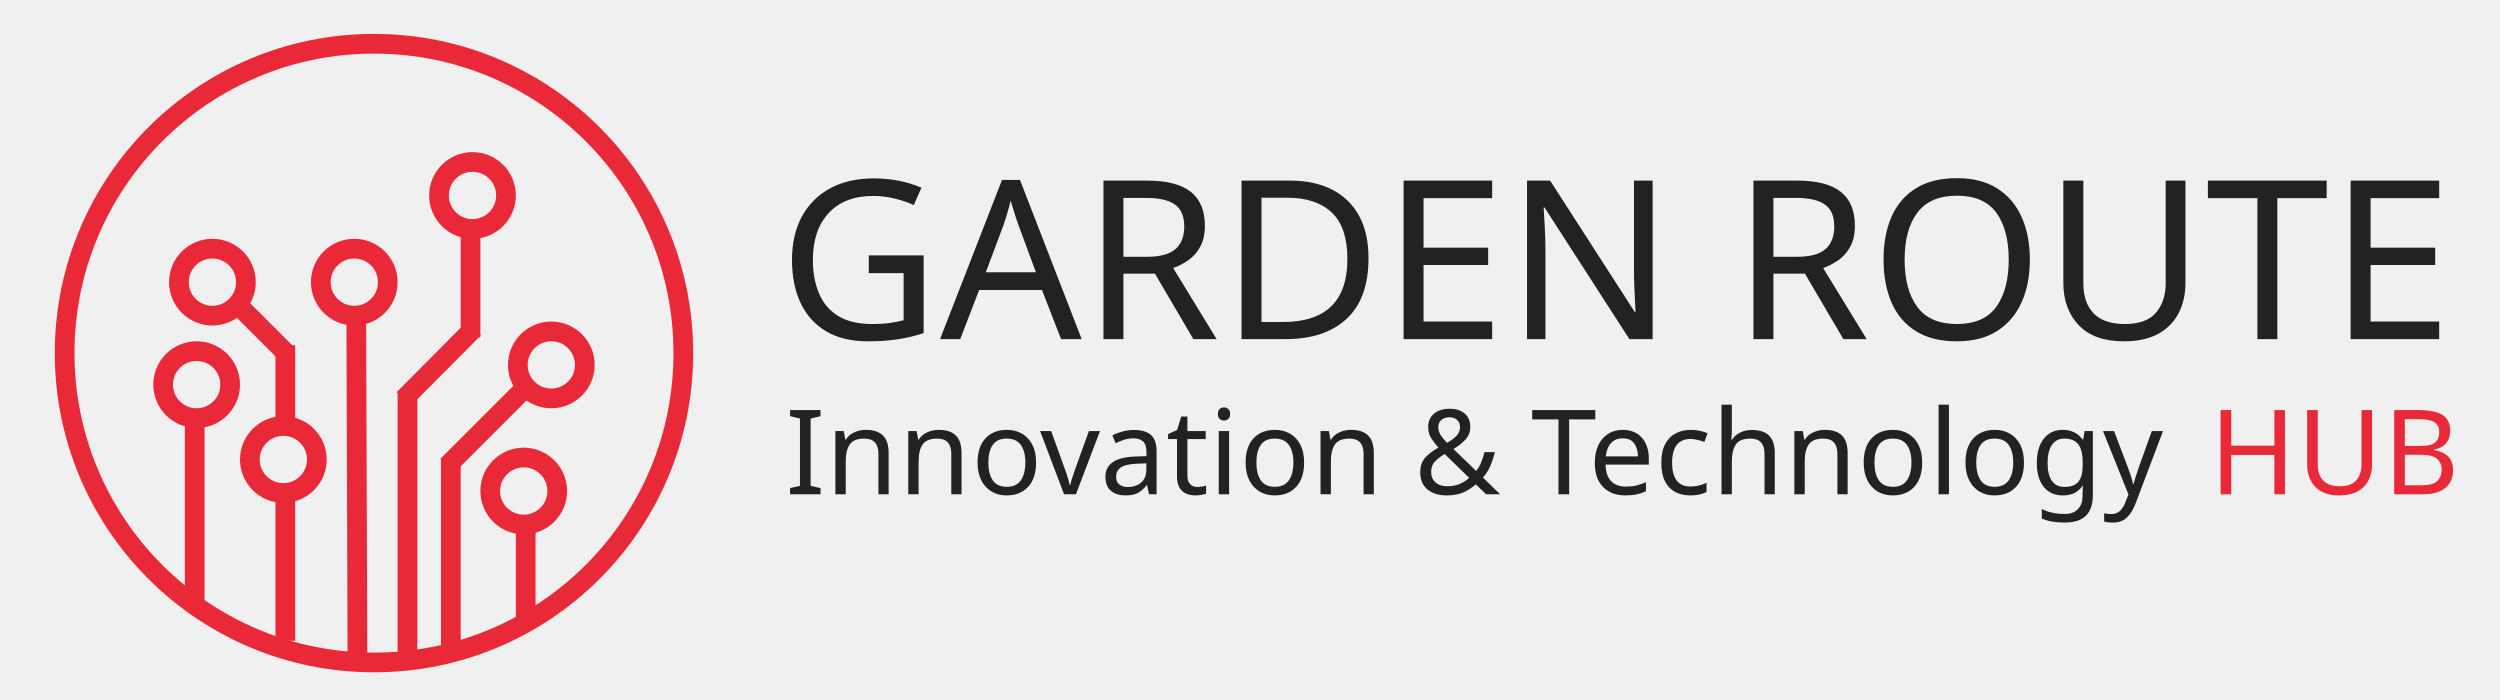
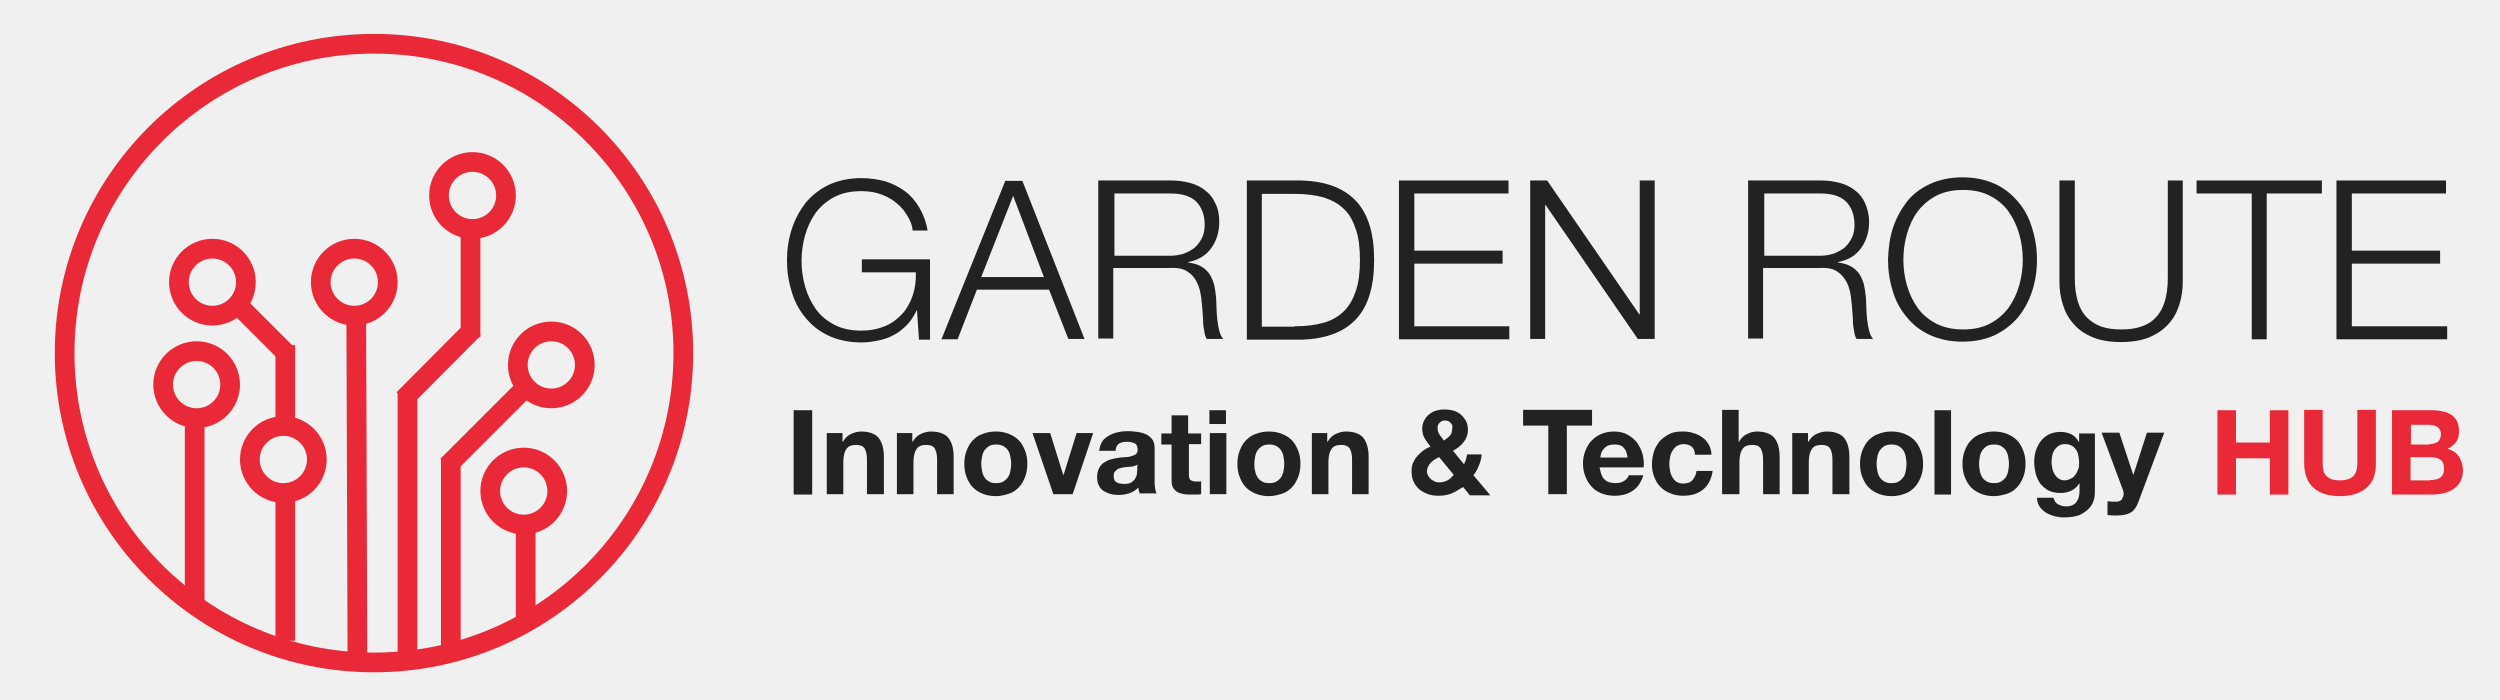
- <svg xmlns="http://www.w3.org/2000/svg" version="1.1" x="0px" y="0px" viewBox="0 0 634.4 177.5" enable-background="new 0 0 634.4 177.5" xml:space="preserve">
+ <svg xmlns="http://www.w3.org/2000/svg" version="1.1" id="Layer_1" x="0px" y="0px" viewBox="0 0 634.4 177.5" enable-background="new 0 0 634.4 177.5" xml:space="preserve">
  <g id="color">
-     <text transform="matrix(1 0 0 1 199.2947 125.4209)">
-       <tspan x="0" y="0" fill="#222222" font-family="'HelveticaNeue-Bold'" font-size="29.926px">Innovation &amp; Technology</tspan>
-       <tspan x="353" y="0" fill="#666666" font-family="'HelveticaNeue-Bold'" font-size="29.926px"> </tspan>
-       <tspan x="361.3" y="0" fill="#E92938" font-family="'HelveticaNeue-Bold'" font-size="29.926px">HUB</tspan>
-     </text>
-     <rect x="333" y="163.2" fill="none" width="5.8" height="0" />
+     <g enable-background="new    ">
+       <path fill="#222222" d="M206.1,104.1v21.4h-4.7v-21.4H206.1z" />
+       <path fill="#222222" d="M213.8,109.9v2.2h0.1c0.5-0.9,1.2-1.6,2.1-2c0.9-0.4,1.7-0.6,2.6-0.6c1.1,0,2.1,0.2,2.8,0.5    c0.7,0.3,1.3,0.7,1.7,1.3s0.7,1.2,0.9,2c0.2,0.8,0.3,1.7,0.3,2.6v9.5H220v-8.7c0-1.3-0.2-2.2-0.6-2.9c-0.4-0.6-1.1-0.9-2.1-0.9    c-1.2,0-2,0.3-2.5,1c-0.5,0.7-0.8,1.8-0.8,3.4v8.1h-4.2v-15.5H213.8z" />
+       <path fill="#222222" d="M231.5,109.9v2.2h0.1c0.5-0.9,1.2-1.6,2.1-2c0.9-0.4,1.7-0.6,2.6-0.6c1.1,0,2.1,0.2,2.8,0.5    s1.3,0.7,1.7,1.3s0.7,1.2,0.9,2c0.2,0.8,0.3,1.7,0.3,2.6v9.5h-4.2v-8.7c0-1.3-0.2-2.2-0.6-2.9c-0.4-0.6-1.1-0.9-2.1-0.9    c-1.2,0-2,0.3-2.5,1s-0.8,1.8-0.8,3.4v8.1h-4.2v-15.5H231.5z" />
+       <path fill="#222222" d="M245.3,114.3c0.4-1,0.9-1.9,1.6-2.6c0.7-0.7,1.5-1.3,2.5-1.6c1-0.4,2.1-0.6,3.3-0.6c1.2,0,2.3,0.2,3.3,0.6    c1,0.4,1.8,0.9,2.5,1.6s1.2,1.6,1.6,2.6c0.4,1,0.6,2.1,0.6,3.4s-0.2,2.4-0.6,3.4c-0.4,1-0.9,1.9-1.6,2.6s-1.5,1.3-2.5,1.6    s-2.1,0.6-3.3,0.6c-1.2,0-2.3-0.2-3.3-0.6s-1.8-0.9-2.5-1.6c-0.7-0.7-1.2-1.6-1.6-2.6c-0.4-1-0.6-2.1-0.6-3.4    S244.9,115.3,245.3,114.3z M249.2,119.5c0.1,0.6,0.3,1.1,0.6,1.6s0.7,0.8,1.2,1.1s1.1,0.4,1.8,0.4c0.7,0,1.3-0.1,1.8-0.4    c0.5-0.3,0.9-0.7,1.2-1.1c0.3-0.5,0.5-1,0.6-1.6c0.1-0.6,0.2-1.2,0.2-1.8s-0.1-1.2-0.2-1.8c-0.1-0.6-0.3-1.1-0.6-1.6    c-0.3-0.5-0.7-0.8-1.2-1.1c-0.5-0.3-1.1-0.4-1.8-0.4c-0.7,0-1.3,0.1-1.8,0.4c-0.5,0.3-0.9,0.7-1.2,1.1c-0.3,0.5-0.5,1-0.6,1.6    c-0.1,0.6-0.2,1.2-0.2,1.8S249.1,118.9,249.2,119.5z" />
+       <path fill="#222222" d="M267.3,125.4l-5.3-15.5h4.5l3.3,10.6h0.1l3.3-10.6h4.2l-5.2,15.5H267.3z" />
+       <path fill="#222222" d="M278.9,114.7c0.1-1,0.3-1.8,0.7-2.5s1-1.2,1.7-1.6c0.7-0.4,1.4-0.7,2.3-0.9c0.8-0.2,1.7-0.3,2.6-0.3    c0.8,0,1.6,0.1,2.4,0.2c0.8,0.1,1.5,0.3,2.2,0.6c0.7,0.3,1.2,0.8,1.6,1.3s0.6,1.3,0.6,2.3v8c0,0.7,0,1.4,0.1,2    c0.1,0.6,0.2,1.1,0.4,1.4h-4.3c-0.1-0.2-0.1-0.5-0.2-0.7c-0.1-0.2-0.1-0.5-0.1-0.8c-0.7,0.7-1.5,1.2-2.4,1.5    c-0.9,0.3-1.9,0.4-2.8,0.4c-0.7,0-1.4-0.1-2.1-0.3c-0.6-0.2-1.2-0.5-1.7-0.8c-0.5-0.4-0.9-0.9-1.1-1.4c-0.3-0.6-0.4-1.3-0.4-2.1    c0-0.9,0.2-1.6,0.5-2.2c0.3-0.6,0.7-1,1.2-1.4c0.5-0.3,1-0.6,1.7-0.8c0.6-0.2,1.3-0.3,1.9-0.4c0.6-0.1,1.3-0.2,1.9-0.2    s1.2-0.1,1.6-0.3c0.5-0.1,0.9-0.3,1.1-0.5s0.4-0.6,0.4-1c0-0.5-0.1-0.8-0.2-1.1c-0.2-0.3-0.3-0.5-0.6-0.6    c-0.2-0.1-0.5-0.2-0.9-0.3s-0.7-0.1-1.1-0.1c-0.8,0-1.5,0.2-2,0.5c-0.5,0.4-0.8,1-0.8,1.8H278.9z M288.7,117.8    c-0.2,0.2-0.4,0.3-0.7,0.4s-0.6,0.2-0.9,0.2s-0.6,0.1-1,0.1c-0.3,0-0.7,0.1-1,0.1c-0.3,0.1-0.6,0.1-0.9,0.2    c-0.3,0.1-0.6,0.2-0.8,0.4c-0.2,0.2-0.4,0.4-0.6,0.6c-0.1,0.3-0.2,0.6-0.2,1c0,0.4,0.1,0.7,0.2,1c0.1,0.3,0.3,0.5,0.6,0.6    s0.5,0.3,0.8,0.3s0.6,0.1,1,0.1c0.8,0,1.5-0.1,1.9-0.4s0.8-0.6,1-1c0.2-0.4,0.4-0.8,0.4-1.2s0.1-0.7,0.1-1V117.8z" />
+       <path fill="#222222" d="M304.8,109.9v2.8h-3.1v7.7c0,0.7,0.1,1.2,0.4,1.4s0.7,0.4,1.4,0.4c0.2,0,0.5,0,0.7,0c0.2,0,0.4,0,0.6-0.1    v3.3c-0.4,0.1-0.8,0.1-1.2,0.1c-0.4,0-0.9,0-1.3,0c-0.7,0-1.3,0-1.9-0.1c-0.6-0.1-1.1-0.3-1.6-0.5c-0.4-0.3-0.8-0.6-1.1-1.1    c-0.3-0.5-0.4-1.1-0.4-1.9v-9.1h-2.6v-2.8h2.6v-4.6h4.2v4.6H304.8z" />
+       <path fill="#222222" d="M306.9,107.6v-3.5h4.2v3.5H306.9z M311.2,109.9v15.5h-4.2v-15.5H311.2z" />
+       <path fill="#222222" d="M314.6,114.3c0.4-1,0.9-1.9,1.6-2.6c0.7-0.7,1.5-1.3,2.5-1.6c1-0.4,2.1-0.6,3.3-0.6c1.2,0,2.3,0.2,3.3,0.6    c1,0.4,1.8,0.9,2.5,1.6s1.2,1.6,1.6,2.6c0.4,1,0.6,2.1,0.6,3.4s-0.2,2.4-0.6,3.4c-0.4,1-0.9,1.9-1.6,2.6s-1.5,1.3-2.5,1.6    s-2.1,0.6-3.3,0.6c-1.2,0-2.3-0.2-3.3-0.6s-1.8-0.9-2.5-1.6c-0.7-0.7-1.2-1.6-1.6-2.6c-0.4-1-0.6-2.1-0.6-3.4    S314.2,115.3,314.6,114.3z M318.5,119.5c0.1,0.6,0.3,1.1,0.6,1.6s0.7,0.8,1.2,1.1s1.1,0.4,1.8,0.4c0.7,0,1.3-0.1,1.8-0.4    c0.5-0.3,0.9-0.7,1.2-1.1c0.3-0.5,0.5-1,0.6-1.6c0.1-0.6,0.2-1.2,0.2-1.8s-0.1-1.2-0.2-1.8c-0.1-0.6-0.3-1.1-0.6-1.6    c-0.3-0.5-0.7-0.8-1.2-1.1c-0.5-0.3-1.1-0.4-1.8-0.4c-0.7,0-1.3,0.1-1.8,0.4c-0.5,0.3-0.9,0.7-1.2,1.1c-0.3,0.5-0.5,1-0.6,1.6    c-0.1,0.6-0.2,1.2-0.2,1.8S318.3,118.9,318.5,119.5z" />
+       <path fill="#222222" d="M336.8,109.9v2.2h0.1c0.5-0.9,1.2-1.6,2.1-2c0.9-0.4,1.7-0.6,2.6-0.6c1.1,0,2.1,0.2,2.8,0.5    c0.7,0.3,1.3,0.7,1.7,1.3s0.7,1.2,0.9,2c0.2,0.8,0.3,1.7,0.3,2.6v9.5h-4.2v-8.7c0-1.3-0.2-2.2-0.6-2.9c-0.4-0.6-1.1-0.9-2.1-0.9    c-1.2,0-2,0.3-2.5,1c-0.5,0.7-0.8,1.8-0.8,3.4v8.1h-4.2v-15.5H336.8z" />
+       <path fill="#222222" d="M368.4,125.2c-1,0.4-2.1,0.6-3.3,0.6c-1,0-1.9-0.1-2.7-0.4c-0.8-0.3-1.6-0.7-2.2-1.2    c-0.6-0.5-1.1-1.2-1.5-2c-0.4-0.8-0.5-1.7-0.5-2.7c0-0.8,0.1-1.5,0.4-2.1c0.3-0.6,0.6-1.2,1.1-1.7c0.4-0.5,1-1,1.5-1.4    c0.6-0.4,1.2-0.7,1.8-1c-0.6-0.7-1.1-1.4-1.5-2.1c-0.4-0.7-0.6-1.5-0.6-2.5c0-0.7,0.2-1.4,0.5-2c0.3-0.6,0.7-1.1,1.2-1.5    c0.5-0.4,1.1-0.8,1.8-1c0.7-0.2,1.4-0.3,2.1-0.3c0.8,0,1.6,0.1,2.3,0.3c0.7,0.2,1.3,0.5,1.9,1c0.5,0.4,0.9,1,1.3,1.6    c0.3,0.6,0.5,1.4,0.5,2.2c0,1.3-0.4,2.3-1.1,3.2c-0.7,0.9-1.6,1.6-2.7,2.2l2.8,3.4c0.2-0.4,0.4-0.8,0.5-1.2    c0.1-0.4,0.2-0.9,0.3-1.3h3.7c-0.1,1-0.3,1.9-0.7,2.8c-0.3,0.9-0.8,1.7-1.4,2.5l4.3,5.1h-5.2l-1.7-2.1    C370.3,124.1,369.4,124.8,368.4,125.2z M364.1,116.6c-0.4,0.2-0.7,0.5-1,0.8s-0.5,0.6-0.7,1c-0.2,0.4-0.3,0.8-0.3,1.2    c0,0.4,0.1,0.7,0.3,1.1c0.2,0.3,0.4,0.6,0.7,0.9c0.3,0.2,0.6,0.4,1,0.6s0.8,0.2,1.2,0.2c0.8,0,1.4-0.2,2-0.5    c0.6-0.3,1.1-0.8,1.6-1.4l-3.7-4.5C364.9,116.2,364.5,116.3,364.1,116.6z M368.1,107.3c-0.4-0.4-0.8-0.6-1.4-0.6s-1,0.2-1.3,0.5    c-0.4,0.3-0.6,0.8-0.6,1.4c0,0.7,0.2,1.3,0.5,1.7c0.4,0.5,0.7,1,1.1,1.5c0.6-0.4,1.1-0.8,1.5-1.2c0.4-0.4,0.6-1,0.6-1.8    C368.7,108.1,368.5,107.7,368.1,107.3z" />
+       <path fill="#222222" d="M386.5,108v-4H404v4h-6.4v17.4h-4.7V108H386.5z" />
+       <path fill="#222222" d="M407.2,121.7c0.6,0.6,1.6,0.9,2.8,0.9c0.9,0,1.6-0.2,2.2-0.6c0.6-0.4,1-0.9,1.1-1.4h3.7    c-0.6,1.9-1.5,3.2-2.8,4c-1.2,0.8-2.7,1.2-4.5,1.2c-1.2,0-2.3-0.2-3.3-0.6c-1-0.4-1.8-0.9-2.5-1.7c-0.7-0.7-1.2-1.6-1.6-2.6    c-0.4-1-0.6-2.1-0.6-3.3c0-1.2,0.2-2.2,0.6-3.2c0.4-1,0.9-1.9,1.6-2.6c0.7-0.7,1.5-1.3,2.5-1.7c1-0.4,2-0.6,3.2-0.6    c1.3,0,2.5,0.3,3.4,0.8s1.8,1.2,2.4,2c0.6,0.9,1.1,1.8,1.4,2.9c0.3,1.1,0.4,2.2,0.3,3.4h-11.2    C406.2,120.1,406.5,121.1,407.2,121.7z M412,113.6c-0.5-0.6-1.3-0.8-2.3-0.8c-0.7,0-1.2,0.1-1.7,0.3c-0.4,0.2-0.8,0.5-1.1,0.9    c-0.3,0.3-0.5,0.7-0.6,1.1c-0.1,0.4-0.2,0.7-0.2,1h6.9C412.9,114.9,412.5,114.1,412,113.6z" />
+       <path fill="#222222" d="M427.2,112.7c-0.7,0-1.2,0.2-1.7,0.5s-0.8,0.7-1.1,1.2c-0.3,0.5-0.5,1-0.6,1.6c-0.1,0.6-0.2,1.2-0.2,1.8    c0,0.6,0.1,1.1,0.2,1.7c0.1,0.6,0.3,1.1,0.6,1.6s0.6,0.9,1.1,1.2c0.5,0.3,1,0.4,1.7,0.4c1,0,1.8-0.3,2.3-0.9    c0.5-0.6,0.9-1.3,1-2.3h4.1c-0.3,2.1-1.1,3.6-2.4,4.7c-1.3,1.1-3,1.6-5.1,1.6c-1.2,0-2.2-0.2-3.2-0.6c-1-0.4-1.8-0.9-2.5-1.6    c-0.7-0.7-1.2-1.5-1.6-2.5s-0.6-2-0.6-3.2c0-1.2,0.2-2.3,0.5-3.3c0.3-1,0.9-1.9,1.5-2.7c0.7-0.7,1.5-1.3,2.5-1.8s2.1-0.6,3.4-0.6    c0.9,0,1.8,0.1,2.6,0.4c0.8,0.2,1.6,0.6,2.3,1.1c0.7,0.5,1.2,1.1,1.6,1.8c0.4,0.7,0.7,1.6,0.7,2.6h-4.2    C430.1,113.6,429,112.7,427.2,112.7z" />
+       <path fill="#222222" d="M441.2,104.1v8h0.1c0.5-0.9,1.2-1.6,2.1-2c0.8-0.4,1.7-0.6,2.5-0.6c1.1,0,2.1,0.2,2.8,0.5s1.3,0.7,1.7,1.3    s0.7,1.2,0.9,2c0.2,0.8,0.3,1.7,0.3,2.6v9.5h-4.2v-8.7c0-1.3-0.2-2.2-0.6-2.9c-0.4-0.6-1.1-0.9-2.1-0.9c-1.2,0-2,0.3-2.5,1    s-0.8,1.8-0.8,3.4v8.1H437v-21.4H441.2z" />
+       <path fill="#222222" d="M458.8,109.9v2.2h0.1c0.5-0.9,1.2-1.6,2.1-2c0.9-0.4,1.7-0.6,2.6-0.6c1.1,0,2.1,0.2,2.8,0.5    c0.7,0.3,1.3,0.7,1.7,1.3s0.7,1.2,0.9,2c0.2,0.8,0.3,1.7,0.3,2.6v9.5H465v-8.7c0-1.3-0.2-2.2-0.6-2.9c-0.4-0.6-1.1-0.9-2.1-0.9    c-1.2,0-2,0.3-2.5,1c-0.5,0.7-0.8,1.8-0.8,3.4v8.1h-4.2v-15.5H458.8z" />
+       <path fill="#222222" d="M472.6,114.3c0.4-1,0.9-1.9,1.6-2.6s1.5-1.3,2.5-1.6c1-0.4,2.1-0.6,3.3-0.6s2.3,0.2,3.3,0.6    c1,0.4,1.8,0.9,2.5,1.6s1.2,1.6,1.6,2.6c0.4,1,0.6,2.1,0.6,3.4s-0.2,2.4-0.6,3.4c-0.4,1-0.9,1.9-1.6,2.6s-1.5,1.3-2.5,1.6    c-1,0.4-2.1,0.6-3.3,0.6s-2.3-0.2-3.3-0.6s-1.8-0.9-2.5-1.6s-1.2-1.6-1.6-2.6c-0.4-1-0.6-2.1-0.6-3.4S472.2,115.3,472.6,114.3z     M476.4,119.5c0.1,0.6,0.3,1.1,0.6,1.6c0.3,0.5,0.7,0.8,1.2,1.1c0.5,0.3,1.1,0.4,1.8,0.4c0.7,0,1.3-0.1,1.8-0.4s0.9-0.7,1.2-1.1    s0.5-1,0.6-1.6c0.1-0.6,0.2-1.2,0.2-1.8s-0.1-1.2-0.2-1.8c-0.1-0.6-0.3-1.1-0.6-1.6c-0.3-0.5-0.7-0.8-1.2-1.1    c-0.5-0.3-1.1-0.4-1.8-0.4c-0.7,0-1.3,0.1-1.8,0.4c-0.5,0.3-0.9,0.7-1.2,1.1c-0.3,0.5-0.5,1-0.6,1.6c-0.1,0.6-0.2,1.2-0.2,1.8    S476.3,118.9,476.4,119.5z" />
+       <path fill="#222222" d="M495.1,104.1v21.4h-4.2v-21.4H495.1z" />
+       <path fill="#222222" d="M498.6,114.3c0.4-1,0.9-1.9,1.6-2.6c0.7-0.7,1.5-1.3,2.5-1.6c1-0.4,2.1-0.6,3.3-0.6c1.2,0,2.3,0.2,3.3,0.6    c1,0.4,1.8,0.9,2.5,1.6s1.2,1.6,1.6,2.6c0.4,1,0.6,2.1,0.6,3.4s-0.2,2.4-0.6,3.4c-0.4,1-0.9,1.9-1.6,2.6s-1.5,1.3-2.5,1.6    s-2.1,0.6-3.3,0.6c-1.2,0-2.3-0.2-3.3-0.6s-1.8-0.9-2.5-1.6c-0.7-0.7-1.2-1.6-1.6-2.6c-0.4-1-0.6-2.1-0.6-3.4    S498.2,115.3,498.6,114.3z M502.4,119.5c0.1,0.6,0.3,1.1,0.6,1.6s0.7,0.8,1.2,1.1s1.1,0.4,1.8,0.4c0.7,0,1.3-0.1,1.8-0.4    c0.5-0.3,0.9-0.7,1.2-1.1c0.3-0.5,0.5-1,0.6-1.6c0.1-0.6,0.2-1.2,0.2-1.8s-0.1-1.2-0.2-1.8c-0.1-0.6-0.3-1.1-0.6-1.6    c-0.3-0.5-0.7-0.8-1.2-1.1c-0.5-0.3-1.1-0.4-1.8-0.4c-0.7,0-1.3,0.1-1.8,0.4c-0.5,0.3-0.9,0.7-1.2,1.1c-0.3,0.5-0.5,1-0.6,1.6    c-0.1,0.6-0.2,1.2-0.2,1.8S502.3,118.9,502.4,119.5z" />
+       <path fill="#222222" d="M531.4,126.6c-0.2,0.8-0.5,1.5-1.1,2.2c-0.6,0.7-1.4,1.3-2.4,1.8c-1.1,0.5-2.5,0.7-4.2,0.7    c-0.8,0-1.5-0.1-2.3-0.3c-0.8-0.2-1.5-0.5-2.2-0.9c-0.6-0.4-1.2-0.9-1.6-1.5c-0.4-0.6-0.7-1.4-0.7-2.3h4.2    c0.2,0.8,0.6,1.4,1.2,1.7c0.6,0.3,1.2,0.5,2,0.5c1.2,0,2.1-0.4,2.6-1.1c0.5-0.7,0.8-1.6,0.8-2.7v-2h-0.1c-0.5,0.8-1.1,1.4-2,1.8    c-0.8,0.4-1.7,0.6-2.7,0.6c-1.2,0-2.2-0.2-3-0.6c-0.8-0.4-1.5-1-2.1-1.7c-0.5-0.7-0.9-1.5-1.2-2.5c-0.2-0.9-0.4-2-0.4-3    c0-1,0.1-2,0.4-2.9c0.3-0.9,0.7-1.7,1.3-2.5s1.3-1.3,2.1-1.7c0.8-0.4,1.8-0.6,2.9-0.6c1,0,1.9,0.2,2.7,0.6c0.8,0.4,1.4,1,1.9,1.9    h0.1v-2.1h4v14.5C531.6,125.1,531.6,125.8,531.4,126.6z M525.6,121.4c0.5-0.2,0.8-0.6,1.1-1c0.3-0.4,0.5-0.9,0.7-1.4    s0.2-1,0.2-1.6c0-0.6-0.1-1.2-0.2-1.8c-0.1-0.6-0.3-1.1-0.6-1.5s-0.6-0.8-1.1-1c-0.5-0.3-1-0.4-1.7-0.4c-0.6,0-1.1,0.1-1.5,0.4    c-0.4,0.2-0.8,0.6-1.1,1c-0.3,0.4-0.5,0.9-0.6,1.4s-0.2,1.1-0.2,1.7c0,0.6,0.1,1.1,0.2,1.7c0.1,0.5,0.3,1,0.6,1.5    c0.3,0.4,0.6,0.8,1.1,1.1c0.4,0.3,1,0.4,1.6,0.4C524.6,121.8,525.1,121.7,525.6,121.4z" />
+       <path fill="#222222" d="M540.8,130c-0.8,0.5-2,0.8-3.4,0.8c-0.4,0-0.9,0-1.3,0c-0.4,0-0.9-0.1-1.3-0.1v-3.5c0.4,0,0.8,0.1,1.2,0.1    c0.4,0,0.8,0,1.3,0c0.6-0.1,1-0.3,1.2-0.7s0.4-0.8,0.4-1.3c0-0.3-0.1-0.7-0.2-1l-5.4-14.5h4.5l3.5,10.6h0.1l3.4-10.6h4.4    l-6.5,17.4C542.2,128.6,541.6,129.5,540.8,130z" />
+     </g>
+     <g enable-background="new    ">
+       <path fill="#E92938" d="M567.4,104.1v8.2h8.6v-8.2h4.7v21.4H576v-9.2h-8.6v9.2h-4.7v-21.4H567.4z" />
+       <path fill="#E92938" d="M600.5,123.8c-1.6,1.4-3.9,2.1-6.7,2.1c-2.9,0-5.1-0.7-6.7-2.1s-2.4-3.6-2.4-6.5v-13.3h4.7v13.3    c0,0.6,0,1.1,0.1,1.7s0.3,1.1,0.6,1.5c0.3,0.4,0.8,0.8,1.3,1c0.6,0.3,1.3,0.4,2.3,0.4c1.7,0,2.8-0.4,3.5-1.1s1-1.9,1-3.5v-13.3    h4.7v13.3C603,120.2,602.2,122.4,600.5,123.8z" />
+       <path fill="#E92938" d="M617.1,104.1c1,0,1.9,0.1,2.8,0.3s1.6,0.5,2.2,0.9c0.6,0.4,1.1,1,1.4,1.6c0.3,0.7,0.5,1.5,0.5,2.5    c0,1.1-0.2,2-0.7,2.7s-1.2,1.3-2.2,1.8c1.3,0.4,2.3,1,2.9,2s1,2.1,1,3.4c0,1.1-0.2,2-0.6,2.8c-0.4,0.8-1,1.4-1.7,1.9    c-0.7,0.5-1.5,0.9-2.4,1.1c-0.9,0.2-1.8,0.4-2.8,0.4H607v-21.4H617.1z M616.5,112.7c0.8,0,1.5-0.2,2.1-0.6c0.5-0.4,0.8-1,0.8-1.9    c0-0.5-0.1-0.9-0.3-1.2c-0.2-0.3-0.4-0.6-0.7-0.7c-0.3-0.2-0.6-0.3-1-0.4c-0.4-0.1-0.8-0.1-1.2-0.1h-4.4v5H616.5z M616.7,121.8    c0.5,0,0.9,0,1.3-0.1c0.4-0.1,0.8-0.2,1.1-0.4c0.3-0.2,0.6-0.5,0.8-0.9c0.2-0.4,0.3-0.8,0.3-1.4c0-1.1-0.3-1.9-0.9-2.3    c-0.6-0.5-1.4-0.7-2.5-0.7h-5.1v5.9H616.7z" />
+     </g>
+     <polygon fill="none" points="333,163.2 338.8,163.2 338.8,163.2  " />
    <circle fill="none" cx="94.4" cy="89.1" r="74.5" />
    <line fill="none" stroke="#E92938" stroke-width="5" stroke-miterlimit="10" x1="90.4" y1="78.6" x2="90.7" y2="167.6" />
    <line fill="none" stroke="#E92938" stroke-width="5" stroke-miterlimit="10" x1="114.4" y1="164.6" x2="114.4" y2="116.6" />
    <line fill="none" stroke="#E92938" stroke-width="5" stroke-miterlimit="10" x1="134.1" y1="97.6" x2="113.5" y2="118.2" />
    <circle fill="none" stroke="#E92938" stroke-width="5" stroke-miterlimit="10" cx="139.9" cy="92.6" r="8.5" />
    <line fill="none" stroke="#E92938" stroke-width="5" stroke-miterlimit="10" x1="103.4" y1="167.6" x2="103.4" y2="99.6" />
    <line fill="none" stroke="#E92938" stroke-width="5" stroke-miterlimit="10" x1="120.2" y1="83.4" x2="102.4" y2="101.3" />
    <line fill="none" stroke="#E92938" stroke-width="5" stroke-miterlimit="10" x1="119.4" y1="58.6" x2="119.4" y2="85.6" />
    <circle fill="none" stroke="#E92938" stroke-width="5" stroke-miterlimit="10" cx="119.9" cy="49.6" r="8.5" />
    <line fill="none" stroke="#E92938" stroke-width="5" stroke-miterlimit="10" x1="72.4" y1="162.6" x2="72.4" y2="123.6" />
    <line fill="none" stroke="#E92938" stroke-width="5" stroke-miterlimit="10" x1="72.4" y1="87.6" x2="72.4" y2="107.6" />
    <line fill="none" stroke="#E92938" stroke-width="5" stroke-miterlimit="10" x1="58.6" y1="75.6" x2="72.8" y2="89.8" />
    <line fill="none" stroke="#E92938" stroke-width="5" stroke-miterlimit="10" x1="49.4" y1="153.6" x2="49.4" y2="104.6" />
    <line fill="none" stroke="#E92938" stroke-width="5" stroke-miterlimit="10" x1="133.4" y1="158.6" x2="133.4" y2="132.6" />
    <circle fill="none" stroke="#E92938" stroke-width="5" stroke-miterlimit="10" cx="132.9" cy="124.6" r="8.5" />
    <circle fill="none" stroke="#E92938" stroke-width="5" stroke-miterlimit="10" cx="89.9" cy="71.6" r="8.5" />
    <circle fill="none" stroke="#E92938" stroke-width="5" stroke-miterlimit="10" cx="71.9" cy="116.6" r="8.5" />
    <circle fill="none" stroke="#E92938" stroke-width="5" stroke-miterlimit="10" cx="53.9" cy="71.6" r="8.5" />
    <circle fill="none" stroke="#E92938" stroke-width="5" stroke-miterlimit="10" cx="49.9" cy="97.6" r="8.5" />
    <circle fill="none" stroke="#E92938" stroke-width="5" stroke-miterlimit="10" cx="94.9" cy="89.6" r="78.5" />
-     <text transform="matrix(1 0 0 1 197.5386 86.0516)" fill="#222222" font-family="'HelveticaNeue-Light'" font-size="56.334px">GARDEN ROUTE</text>
+     <g enable-background="new    ">
+       <path fill="#222222" d="M233.2,86.1l-0.5-7.3h-0.1c-0.7,1.4-1.5,2.7-2.5,3.7c-1,1-2.1,1.9-3.3,2.5c-1.2,0.7-2.5,1.1-3.9,1.4    c-1.4,0.3-2.8,0.5-4.3,0.5c-3.2,0-5.9-0.6-8.3-1.7c-2.4-1.1-4.4-2.7-5.9-4.6c-1.6-1.9-2.8-4.1-3.5-6.6c-0.8-2.5-1.2-5.2-1.2-7.9    c0-2.8,0.4-5.4,1.2-7.9c0.8-2.5,2-4.7,3.5-6.7c1.6-1.9,3.6-3.5,5.9-4.6c2.4-1.1,5.2-1.7,8.3-1.7c2.1,0,4.1,0.3,6,0.8    c1.9,0.6,3.5,1.4,5,2.5s2.7,2.5,3.7,4.2c1,1.7,1.7,3.6,2.1,5.8h-3.8c-0.1-1.2-0.5-2.3-1.2-3.5c-0.7-1.2-1.5-2.3-2.6-3.2    c-1.1-1-2.4-1.8-4-2.4c-1.5-0.6-3.3-0.9-5.2-0.9c-2.7,0-5,0.5-6.9,1.5c-1.9,1-3.5,2.4-4.7,4c-1.2,1.7-2.1,3.6-2.7,5.7    c-0.6,2.1-0.9,4.3-0.9,6.5c0,2.2,0.3,4.3,0.9,6.5c0.6,2.1,1.5,4,2.7,5.7c1.2,1.7,2.8,3,4.7,4c1.9,1,4.2,1.5,6.9,1.5    c2.2,0,4.2-0.4,5.9-1.1c1.7-0.7,3.2-1.8,4.4-3.1c1.2-1.3,2.1-2.9,2.7-4.7c0.6-1.8,0.9-3.8,0.8-5.9h-13.7v-3.3H236v20.4H233.2z" />
+       <path fill="#222222" d="M259.4,45.8l15.8,40.2h-4.1l-4.9-12.5h-18.3L243,86.1h-4.1l16.2-40.2H259.4z M264.9,70.3l-7.8-20.6    L249,70.3H264.9z" />
+       <path fill="#222222" d="M297.2,45.8c1.7,0,3.2,0.2,4.7,0.6c1.5,0.4,2.8,1,3.9,1.9c1.1,0.8,2,1.9,2.6,3.3c0.7,1.3,1,2.9,1,4.7    c0,2.6-0.7,4.8-2,6.6c-1.3,1.9-3.3,3.1-5.9,3.6v0.1c1.3,0.2,2.4,0.5,3.3,1c0.9,0.5,1.6,1.2,2.1,1.9c0.5,0.8,0.9,1.7,1.2,2.7    c0.2,1,0.4,2.2,0.5,3.4c0,0.7,0.1,1.5,0.1,2.5c0,1,0.1,2,0.2,3c0.1,1,0.3,1.9,0.5,2.8c0.2,0.9,0.6,1.6,1,2.1h-4.2    c-0.2-0.4-0.4-0.8-0.5-1.4c-0.1-0.5-0.2-1.1-0.3-1.7c-0.1-0.6-0.1-1.2-0.1-1.7c0-0.6-0.1-1.1-0.1-1.5c-0.1-1.4-0.2-2.8-0.4-4.3    c-0.2-1.4-0.5-2.7-1.1-3.8c-0.5-1.1-1.3-2-2.4-2.7c-1-0.7-2.5-1-4.3-0.9h-14.5v17.9h-3.8V45.8H297.2z M297,64.9    c1.2,0,2.3-0.2,3.3-0.5c1.1-0.4,2-0.9,2.8-1.5c0.8-0.7,1.4-1.5,1.9-2.5c0.5-1,0.7-2.1,0.7-3.3c0-2.5-0.7-4.4-2.1-5.9    c-1.4-1.4-3.6-2.1-6.5-2.1h-14.3v15.8H297z" />
+       <path fill="#222222" d="M330.3,45.8c6.1,0.2,10.7,1.9,13.8,5.2c3.1,3.3,4.6,8.3,4.6,15c0,6.7-1.5,11.7-4.6,15    c-3.1,3.3-7.7,5-13.8,5.2h-13.9V45.8H330.3z M328.4,82.8c2.9,0,5.4-0.3,7.5-0.9c2.1-0.6,3.8-1.6,5.2-3c1.4-1.4,2.3-3.1,3-5.2    s1-4.7,1-7.7c0-3-0.3-5.6-1-7.7s-1.6-3.9-3-5.2c-1.4-1.4-3.1-2.3-5.2-3c-2.1-0.6-4.6-0.9-7.5-0.9h-8.2v33.7H328.4z" />
+       <path fill="#222222" d="M382.8,45.8v3.3h-23.9v14.5h22.4v3.3h-22.4v15.9H383v3.3H355V45.8H382.8z" />
+       <path fill="#222222" d="M392.6,45.8l23.4,34h0.1v-34h3.8v40.2h-4.3l-23.4-34h-0.1v34h-3.8V45.8H392.6z" />
+       <path fill="#222222" d="M462.1,45.8c1.7,0,3.2,0.2,4.7,0.6c1.5,0.4,2.8,1,3.9,1.9c1.1,0.8,2,1.9,2.6,3.3s1,2.9,1,4.7    c0,2.6-0.7,4.8-2,6.6c-1.3,1.9-3.3,3.1-5.9,3.6v0.1c1.3,0.2,2.4,0.5,3.3,1s1.6,1.2,2.1,1.9c0.5,0.8,0.9,1.7,1.2,2.7    c0.2,1,0.4,2.2,0.5,3.4c0,0.7,0.1,1.5,0.1,2.5c0,1,0.1,2,0.2,3c0.1,1,0.3,1.9,0.5,2.8c0.2,0.9,0.6,1.6,1,2.1h-4.2    c-0.2-0.4-0.4-0.8-0.5-1.4c-0.1-0.5-0.2-1.1-0.3-1.7c-0.1-0.6-0.1-1.2-0.1-1.7c0-0.6-0.1-1.1-0.1-1.5c-0.1-1.4-0.2-2.8-0.4-4.3    c-0.2-1.4-0.5-2.7-1.1-3.8s-1.3-2-2.4-2.7c-1-0.7-2.5-1-4.3-0.9h-14.5v17.9h-3.8V45.8H462.1z M461.9,64.9c1.2,0,2.3-0.2,3.3-0.5    c1.1-0.4,2-0.9,2.8-1.5c0.8-0.7,1.4-1.5,1.9-2.5s0.7-2.1,0.7-3.3c0-2.5-0.7-4.4-2.1-5.9c-1.4-1.4-3.6-2.1-6.5-2.1h-14.3v15.8    H461.9z" />
+       <path fill="#222222" d="M480.3,58c0.8-2.5,2-4.7,3.5-6.7s3.6-3.5,5.9-4.6c2.4-1.1,5.2-1.7,8.3-1.7c3.2,0,5.9,0.6,8.3,1.7    c2.4,1.1,4.3,2.7,5.9,4.6c1.6,1.9,2.8,4.2,3.5,6.7c0.8,2.5,1.2,5.2,1.2,7.9c0,2.8-0.4,5.4-1.2,7.9c-0.8,2.5-2,4.7-3.5,6.6    c-1.6,1.9-3.5,3.4-5.9,4.6c-2.4,1.1-5.1,1.7-8.3,1.7c-3.2,0-5.9-0.6-8.3-1.7c-2.4-1.1-4.4-2.7-5.9-4.6c-1.6-1.9-2.8-4.1-3.5-6.6    c-0.8-2.5-1.2-5.2-1.2-7.9C479.2,63.2,479.5,60.5,480.3,58z M483.9,72.4c0.6,2.1,1.5,4,2.7,5.7c1.2,1.7,2.8,3,4.7,4    s4.2,1.5,6.9,1.5c2.7,0,4.9-0.5,6.8-1.5c1.9-1,3.5-2.4,4.7-4c1.2-1.7,2.1-3.6,2.7-5.7c0.6-2.1,0.9-4.3,0.9-6.5    c0-2.2-0.3-4.4-0.9-6.5c-0.6-2.1-1.5-4-2.7-5.7c-1.2-1.7-2.8-3-4.7-4c-1.9-1-4.2-1.5-6.8-1.5c-2.7,0-5,0.5-6.9,1.5s-3.5,2.4-4.7,4    s-2.1,3.6-2.7,5.7c-0.6,2.1-0.9,4.3-0.9,6.5C483,68.1,483.3,70.3,483.9,72.4z" />
+       <path fill="#222222" d="M526.5,45.8v24.9c0,2.3,0.3,4.3,0.8,5.9c0.5,1.6,1.3,3,2.3,4c1,1,2.3,1.8,3.7,2.3c1.5,0.5,3.1,0.7,5,0.7    c1.9,0,3.5-0.2,5-0.7c1.5-0.5,2.7-1.2,3.7-2.3c1-1,1.8-2.4,2.3-4c0.5-1.6,0.8-3.6,0.8-5.9V45.8h3.8v25.7c0,2.1-0.3,4-0.9,5.9    c-0.6,1.9-1.5,3.5-2.8,4.9c-1.3,1.4-2.9,2.5-4.8,3.3c-2,0.8-4.4,1.2-7.2,1.2c-2.8,0-5.2-0.4-7.1-1.2c-2-0.8-3.6-1.9-4.8-3.3    c-1.3-1.4-2.2-3-2.8-4.9s-0.9-3.8-0.9-5.9V45.8H526.5z" />
+       <path fill="#222222" d="M589.2,45.8v3.3h-14v37h-3.8v-37h-14v-3.3H589.2z" />
+       <path fill="#222222" d="M620.7,45.8v3.3h-23.9v14.5h22.4v3.3h-22.4v15.9H621v3.3h-28.1V45.8H620.7z" />
+     </g>
  </g>
  <g id="color_copy" display="none">
-     <text transform="matrix(1 0 0 1 199.2947 125.4209)" display="inline">
-       <tspan x="0" y="0" fill="#666666" font-family="'HelveticaNeue-Bold'" font-size="29.926px">Innovation &amp; Technology </tspan>
-       <tspan x="361.3" y="0" fill="#E92938" font-family="'HelveticaNeue-Bold'" font-size="29.926px">HUB</tspan>
-     </text>
-     <rect x="333" y="163.2" display="inline" fill="none" width="5.8" height="0" />
+     <text transform="matrix(1 0 0 1 199.2947 125.4209)" display="inline" fill="#666666" font-family="'HelveticaNeue-Bold'" font-size="29.926px">Innovation &amp; Technology </text>
+     <text transform="matrix(1 0 0 1 560.5947 125.4209)" display="inline" fill="#E92938" font-family="'HelveticaNeue-Bold'" font-size="29.926px">HUB</text>
+     <polygon display="inline" fill="none" points="333,163.2 338.8,163.2 338.8,163.2  " />
    <circle display="inline" fill="#FFFFFF" cx="94.8" cy="89.5" r="74.6" />
    <line display="inline" fill="none" stroke="#E92938" stroke-width="5" stroke-miterlimit="10" x1="89.9" y1="79" x2="90.2" y2="168" />
    <line display="inline" fill="none" stroke="#E92938" stroke-width="5" stroke-miterlimit="10" x1="114.2" y1="164.9" x2="114.2" y2="116.6" />
    <line display="inline" fill="none" stroke="#E92938" stroke-width="5" stroke-miterlimit="10" x1="134.1" y1="97.6" x2="113.5" y2="118.2" />
    <circle display="inline" fill="none" stroke="#E92938" stroke-width="5" stroke-miterlimit="10" cx="139.4" cy="92.3" r="8.6" />
    <line display="inline" fill="none" stroke="#E92938" stroke-width="5" stroke-miterlimit="10" x1="103" y1="167.5" x2="103" y2="99.7" />
    <line display="inline" fill="none" stroke="#E92938" stroke-width="5" stroke-miterlimit="10" x1="120.2" y1="83.4" x2="102.4" y2="101.3" />
    <line display="inline" fill="none" stroke="#E92938" stroke-width="5" stroke-miterlimit="10" x1="119.4" y1="58.3" x2="119.4" y2="85.3" />
    <circle display="inline" fill="none" stroke="#E92938" stroke-width="5" stroke-miterlimit="10" cx="119.4" cy="49.8" r="8.6" />
    <line display="inline" fill="none" stroke="#E92938" stroke-width="5" stroke-miterlimit="10" x1="72" y1="162.7" x2="72" y2="124" />
    <line display="inline" fill="none" stroke="#E92938" stroke-width="5" stroke-miterlimit="10" x1="72" y1="88" x2="72" y2="108.1" />
    <line display="inline" fill="none" stroke="#E92938" stroke-width="5" stroke-miterlimit="10" x1="58.6" y1="75.6" x2="72.8" y2="89.8" />
    <line display="inline" fill="none" stroke="#E92938" stroke-width="5" stroke-miterlimit="10" x1="49.6" y1="153.6" x2="49.6" y2="104.1" />
    <line display="inline" fill="none" stroke="#E92938" stroke-width="5" stroke-miterlimit="10" x1="133.1" y1="159" x2="133.1" y2="132.5" />
    <circle display="inline" fill="none" stroke="#E92938" stroke-width="5" stroke-miterlimit="10" cx="133.1" cy="124.6" r="8.6" />
    <circle display="inline" fill="none" stroke="#E92938" stroke-width="5" stroke-miterlimit="10" cx="89.8" cy="71.9" r="8.6" />
    <circle display="inline" fill="none" stroke="#E92938" stroke-width="5" stroke-miterlimit="10" cx="72" cy="116.6" r="8.6" />
    <circle display="inline" fill="none" stroke="#E92938" stroke-width="5" stroke-miterlimit="10" cx="54.1" cy="71.2" r="8.6" />
    <circle display="inline" fill="none" stroke="#E92938" stroke-width="5" stroke-miterlimit="10" cx="49.6" cy="98" r="8.6" />
    <circle display="inline" fill="none" stroke="#E92938" stroke-width="5" stroke-miterlimit="10" cx="94.8" cy="89.5" r="78.5" />
-     <text transform="matrix(1 0 0 1 200.9553 85.7132)" display="inline" opacity="0.73" fill="#666666" font-family="'HelveticaNeue-Thin'" font-size="58.427px">GARDEN ROUTE</text>
+     <text transform="matrix(1 0 0 1 200.9553 85.7132)" display="inline" opacity="0.73" fill="#666666" enable-background="new    " font-family="'HelveticaNeue-Thin'" font-size="58.427px">GARDEN ROUTE</text>
  </g>
  <g id="black" display="none">
    <text transform="matrix(1 0 0 1 199.2947 125.4209)" display="inline" font-family="'HelveticaNeue-Bold'" font-size="29.926px">Innovation &amp; Technology HUB</text>
-     <rect x="333" y="163.2" display="inline" fill="none" width="5.8" height="0" />
-     <circle fill="#FFFFFF" stroke="#000000" stroke-miterlimit="10" cx="94.8" cy="89.5" r="74.6" />
+     <polygon display="inline" fill="none" points="333,163.2 338.8,163.2 338.8,163.2  " />
+     <circle display="inline" fill="#FFFFFF" stroke="#000000" stroke-miterlimit="10" cx="94.8" cy="89.5" r="74.6" />
    <line display="inline" fill="none" stroke="#000000" stroke-width="5" stroke-miterlimit="10" x1="89.9" y1="79" x2="90.2" y2="168" />
    <line display="inline" fill="none" stroke="#000000" stroke-width="5" stroke-miterlimit="10" x1="114.2" y1="164.9" x2="114.2" y2="116.6" />
    <line display="inline" fill="none" stroke="#000000" stroke-width="5" stroke-miterlimit="10" x1="134.1" y1="97.6" x2="113.5" y2="118.2" />
    <circle display="inline" fill="none" stroke="#000000" stroke-width="5" stroke-miterlimit="10" cx="139.4" cy="92.3" r="8.6" />
    <line display="inline" fill="none" stroke="#000000" stroke-width="5" stroke-miterlimit="10" x1="103" y1="167.5" x2="103" y2="99.7" />
    <line display="inline" fill="none" stroke="#000000" stroke-width="5" stroke-miterlimit="10" x1="120.2" y1="83.4" x2="102.4" y2="101.3" />
    <line display="inline" fill="none" stroke="#000000" stroke-width="5" stroke-miterlimit="10" x1="119.4" y1="58.3" x2="119.4" y2="85.3" />
    <circle display="inline" fill="none" stroke="#000000" stroke-width="5" stroke-miterlimit="10" cx="119.4" cy="49.8" r="8.6" />
    <line display="inline" fill="none" stroke="#000000" stroke-width="5" stroke-miterlimit="10" x1="72" y1="162.7" x2="72" y2="124" />
    <line display="inline" fill="none" stroke="#000000" stroke-width="5" stroke-miterlimit="10" x1="72" y1="88" x2="72" y2="108.1" />
    <line display="inline" fill="none" stroke="#000000" stroke-width="5" stroke-miterlimit="10" x1="58.6" y1="75.6" x2="72.8" y2="89.8" />
    <line display="inline" fill="none" stroke="#000000" stroke-width="5" stroke-miterlimit="10" x1="49.6" y1="153.6" x2="49.6" y2="104.1" />
    <line display="inline" fill="none" stroke="#000000" stroke-width="5" stroke-miterlimit="10" x1="133.1" y1="159" x2="133.1" y2="132.5" />
    <circle display="inline" fill="none" stroke="#000000" stroke-width="5" stroke-miterlimit="10" cx="133.1" cy="124.6" r="8.6" />
    <circle display="inline" fill="none" stroke="#000000" stroke-width="5" stroke-miterlimit="10" cx="89.8" cy="71.9" r="8.6" />
    <circle display="inline" fill="none" stroke="#000000" stroke-width="5" stroke-miterlimit="10" cx="72" cy="116.6" r="8.6" />
    <circle display="inline" fill="none" stroke="#000000" stroke-width="5" stroke-miterlimit="10" cx="54.1" cy="71.2" r="8.6" />
    <circle display="inline" fill="none" stroke="#000000" stroke-width="5" stroke-miterlimit="10" cx="49.6" cy="98" r="8.6" />
    <circle display="inline" fill="none" stroke="#000000" stroke-width="5" stroke-miterlimit="10" cx="94.8" cy="89.5" r="78.5" />
-     <text transform="matrix(1 0 0 1 200.9553 85.7132)" display="inline" opacity="0.73" font-family="'HelveticaNeue-Thin'" font-size="58.427px">GARDEN ROUTE</text>
+     <text transform="matrix(1 0 0 1 200.9553 85.7132)" display="inline" opacity="0.73" enable-background="new    " font-family="'HelveticaNeue-Thin'" font-size="58.427px">GARDEN ROUTE</text>
  </g>
</svg>
